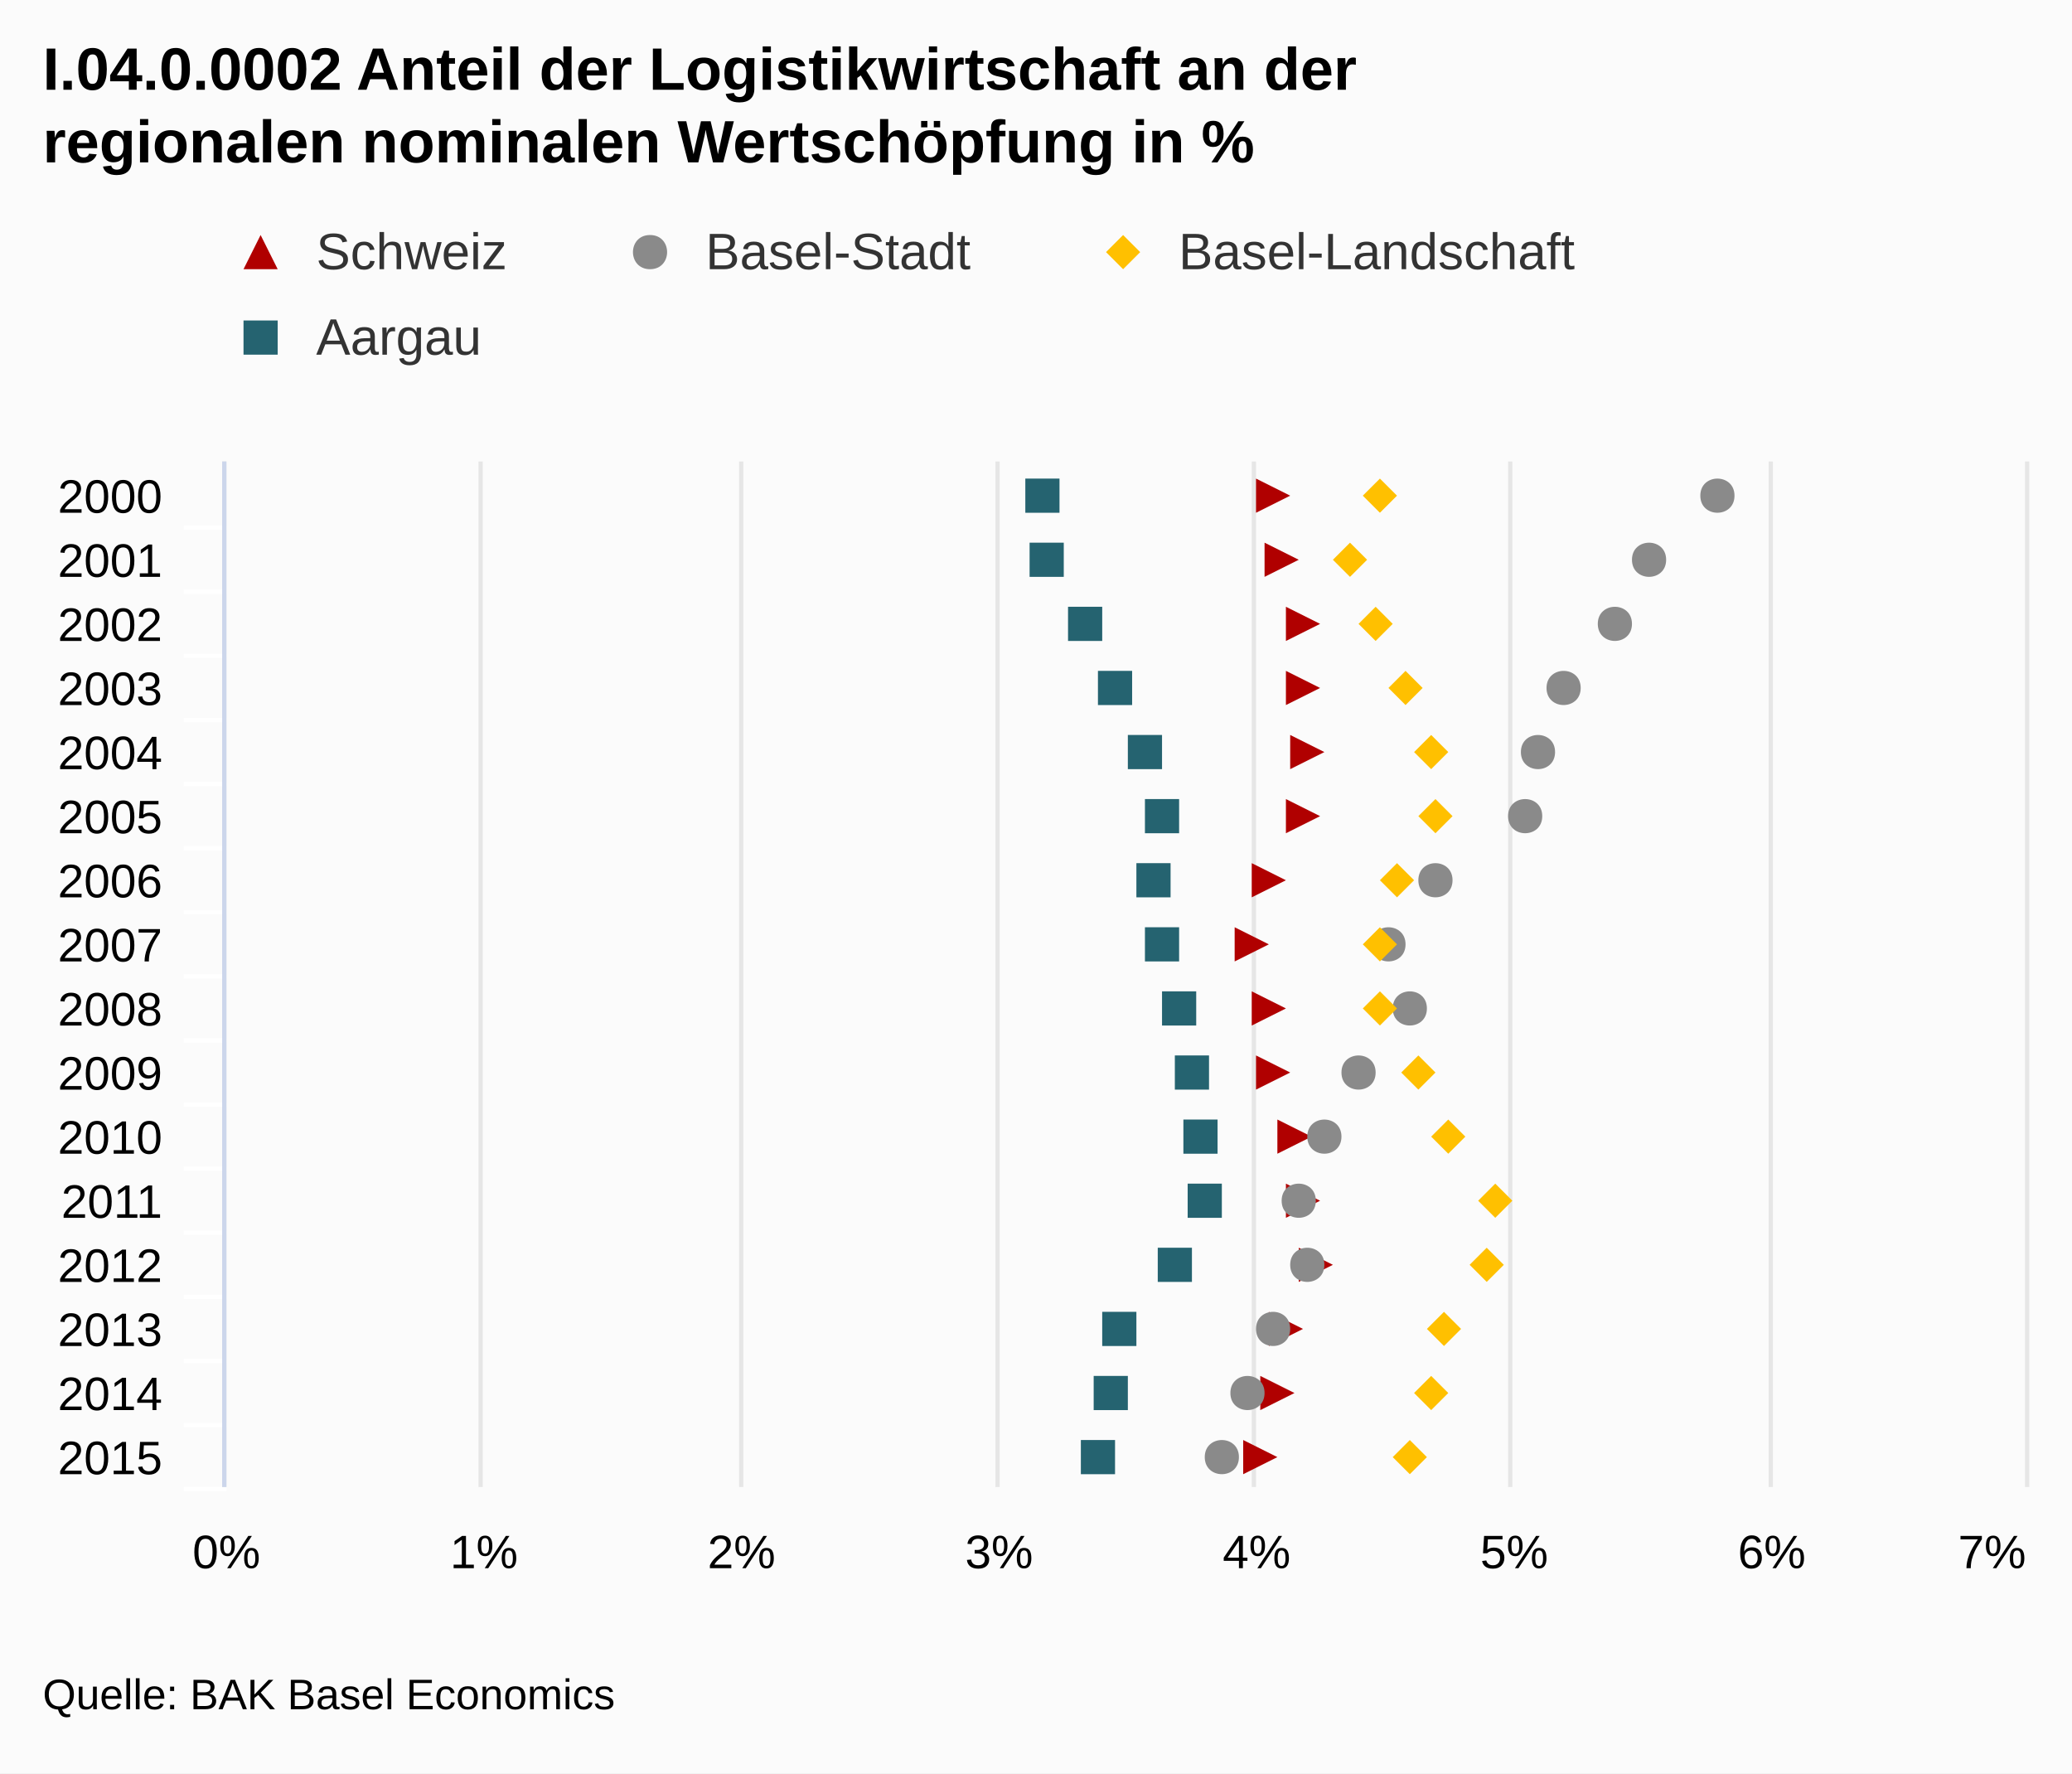
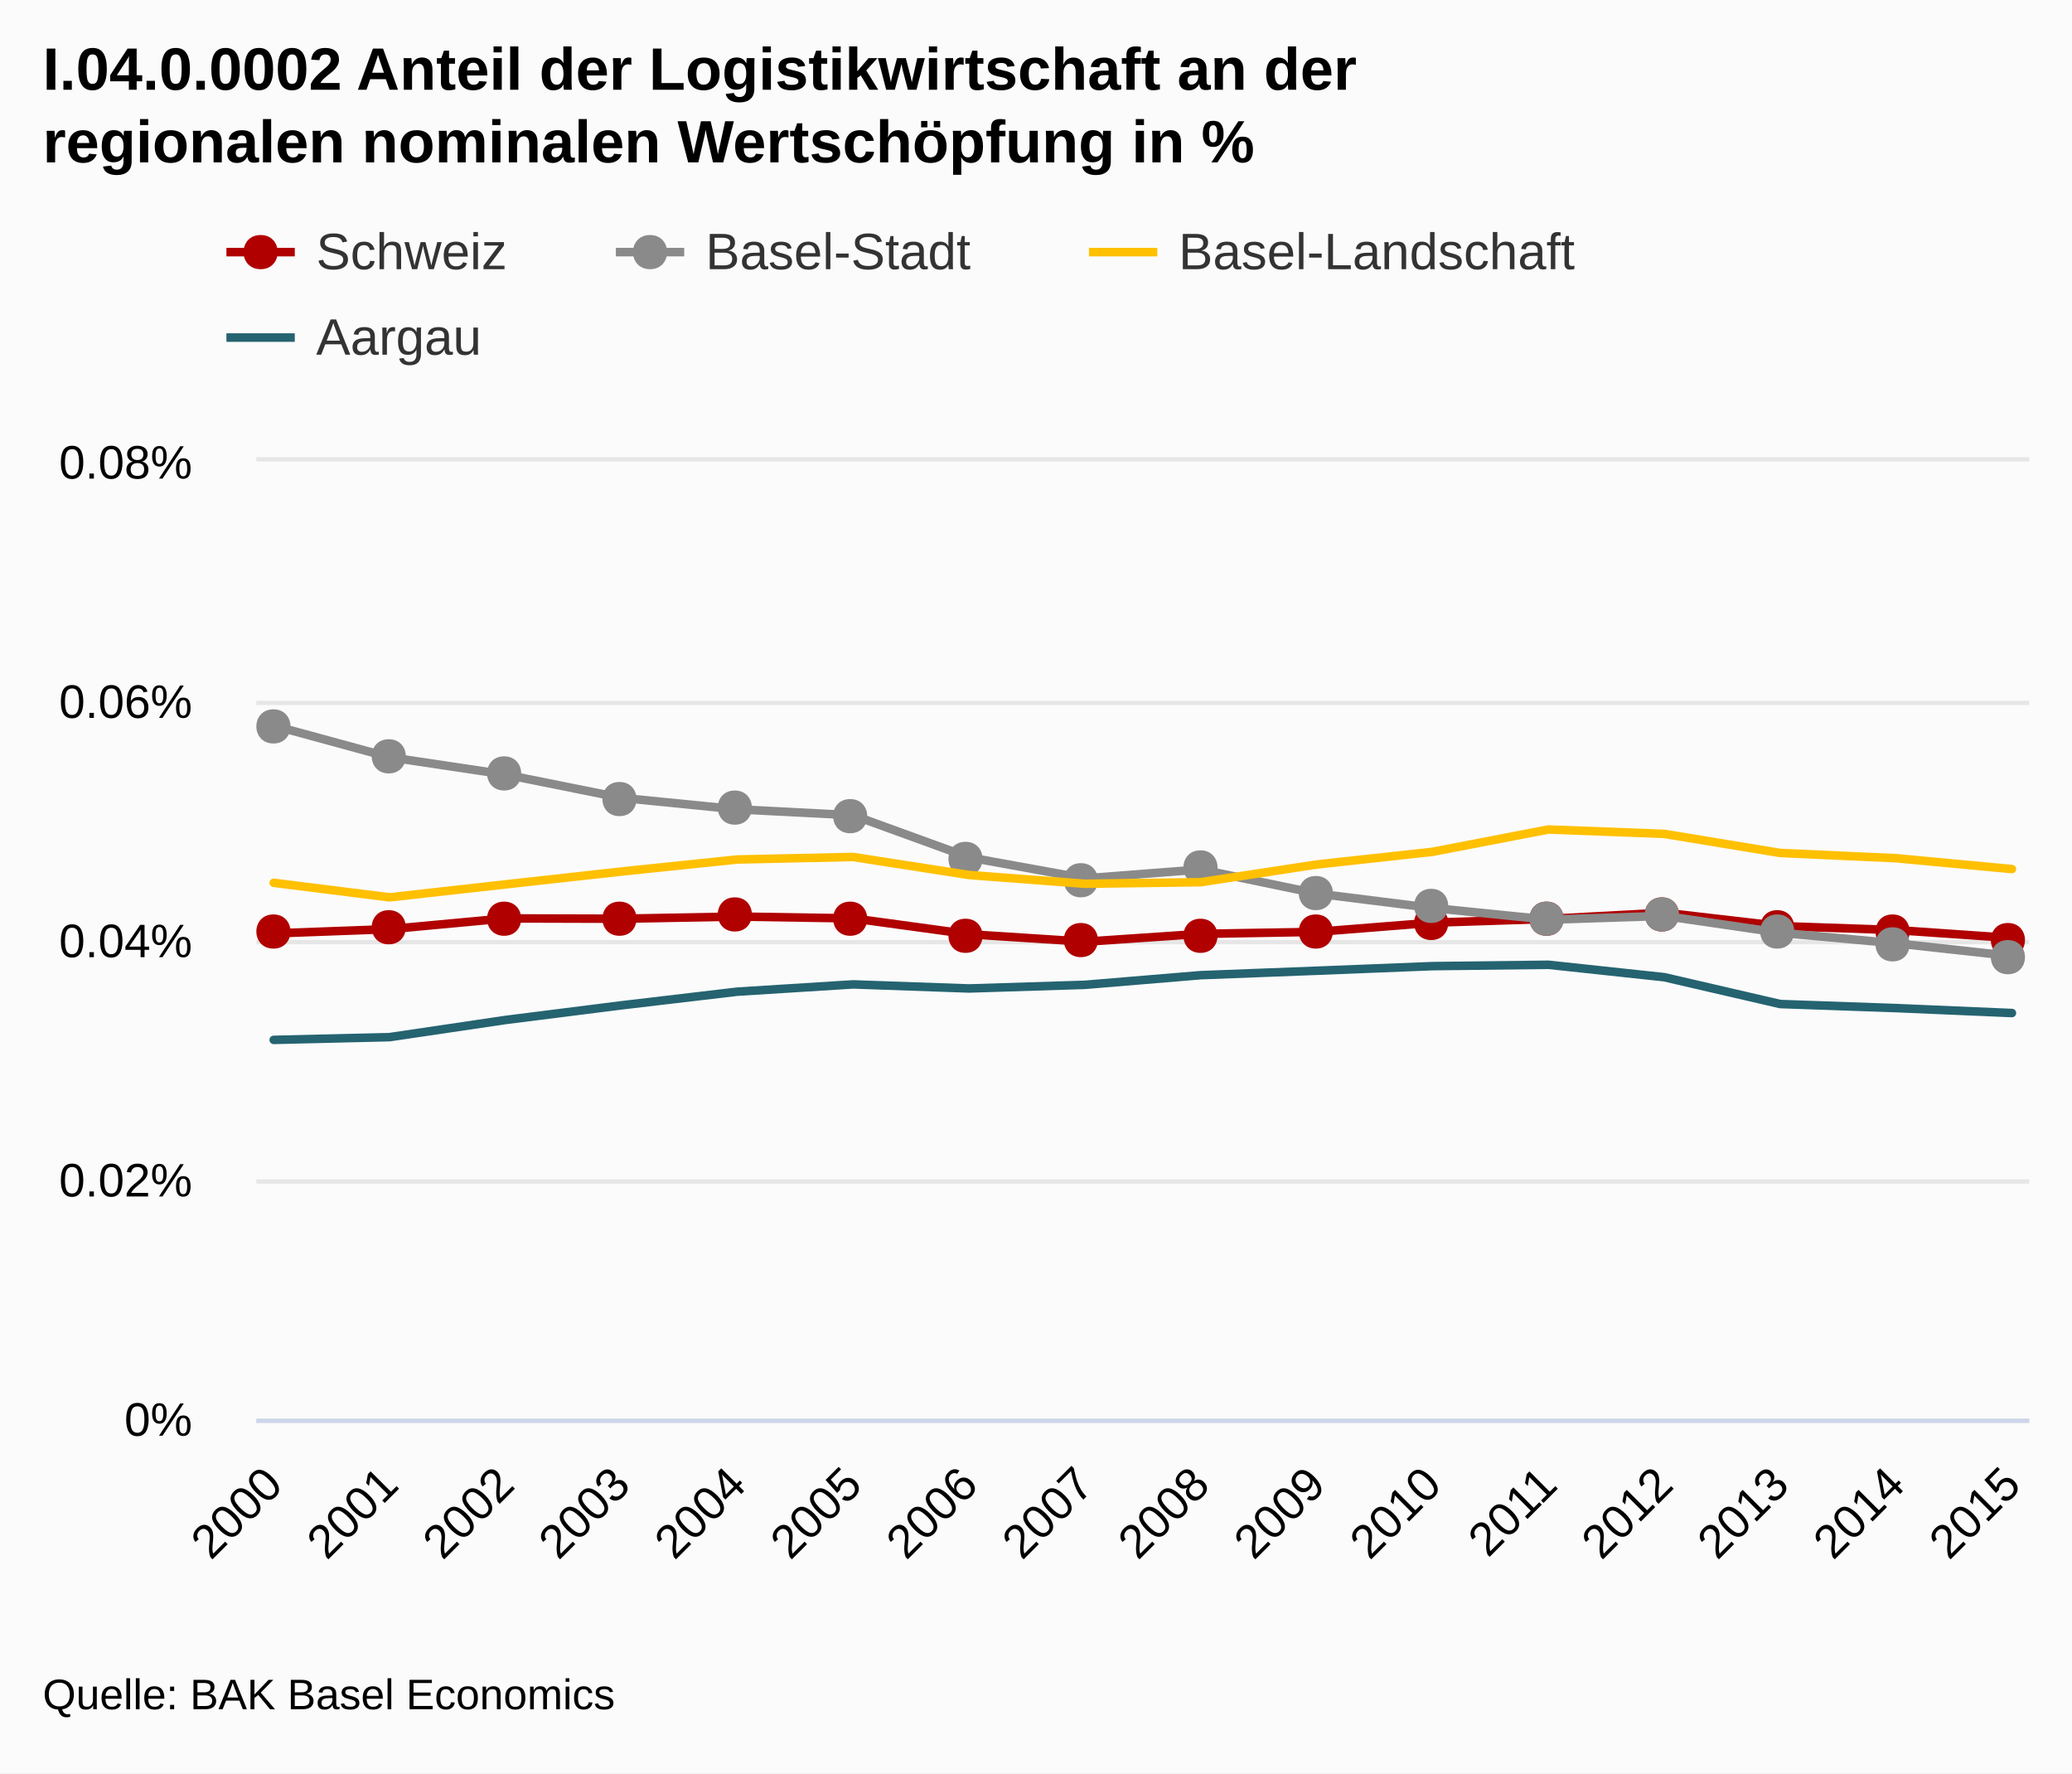
<svg xmlns="http://www.w3.org/2000/svg" class="highcharts-root" viewBox="0 0 485 415" font-family="Arial" font-size="12">
+   <defs>
+     <clipPath id="a">
+       <path fill="none" d="M0 0h415v224H0z" />
+     </clipPath>
+   </defs>
  <rect fill="#fbfbfb" class="highcharts-background" width="485" height="415" rx="0" ry="0" />
-   <path fill="none" class="highcharts-plot-background" d="M53 108h422v240H53z" />
+   <path fill="none" class="highcharts-plot-background" d="M60 108h415v224H60z" />
  <g class="highcharts-grid highcharts-xaxis-grid">
-     <path fill="none" class="highcharts-grid-line" d="M53 123.5h422m-422 15h422m-422 15h422m-422 15h422m-422 15h422m-422 15h422m-422 15h422m-422 15h422m-422 15h422m-422 15h422m-422 15h422m-422 15h422m-422 15h422m-422 15h422m-422 15h422m-422 15h422" />
+     <path fill="none" class="highcharts-grid-line" d="M63.5 108v224m27-224v224m27-224v224m27-224v224m28-224v224m27-224v224m27-224v224m27-224v224m27-224v224m27-224v224m27-224v224m27-224v224m28-224v224m27-224v224m27-224v224m27-224v224" />
  </g>
  <g class="highcharts-grid highcharts-yaxis-grid">
-     <path fill="none" stroke="#e6e6e6" class="highcharts-grid-line" d="M52.5 108v240m60-240v240m61-240v240m60-240v240m60-240v240m60-240v240m61-240v240m60-240v240" />
+     <path fill="none" stroke="#e6e6e6" class="highcharts-grid-line" d="M60 332.5h415m-415-56h415m-415-56h415m-415-56h415m-415-57h415" />
  </g>
-   <path fill="none" class="highcharts-plot-border" d="M53 108h422v240H53z" />
+   <path fill="none" class="highcharts-plot-border" d="M60 108h415v224H60z" />
  <g class="highcharts-axis highcharts-xaxis">
-     <path fill="none" class="highcharts-tick" stroke="#FFF" d="M53 123.5H43m10 15H43m10 15H43m10 15H43m10 15H43m10 15H43m10 15H43m10 15H43m10 15H43m10 15H43m10 15H43m10 15H43m10 15H43m10 15H43m10 15H43m10 15H43" />
-     <path fill="none" class="highcharts-axis-line" stroke="#ccd6eb" d="M52.5 108v240" />
+     <path fill="none" class="highcharts-axis-line" stroke="#ccd6eb" d="M60 332.5h415" />
  </g>
  <g class="highcharts-axis highcharts-yaxis">
-     <path fill="none" class="highcharts-axis-line" d="M53 348h422" />
+     <path fill="none" class="highcharts-axis-line" d="M60 108v224" />
  </g>
  <g class="highcharts-series-group">
-     <g class="highcharts-markers highcharts-series-0 highcharts-scatter-series highcharts-color-undefined highcharts-tracker">
-       <path fill="#b00000" d="M299 341l-8-4v8zm4-15l-8-4v8zm2-15l-8-4v8zm7-15l-8-4v8zm-3-15l-8-4v8zm-2-15l-8-4v8zm-5-15l-8-4v8zm-1-15l-8-4v8zm-4-15l-8-4v8zm4-15l-8-4v8zm8-15l-8-4v8zm1-15l-8-4v8zm-1-15l-8-4v8zm0-15l-8-4v8zm-5-15l-8-4v8zm-2-15l-8-4v8z" class="highcharts-point" />
+     <g class="highcharts-series highcharts-series-0 highcharts-line-series highcharts-color-undefined" transform="translate(60 108)" clip-path="url(#a)">
+       <path fill="none" d="M4.069 110.438l27.124-.994 27.124-2.515 27.124.077 27.124-.507 27.125.427 27.124 3.71 27.124 1.749 27.124-1.834 27.124-.47 27.124-2.15 27.125-.883 27.124-1.455 27.124 3.134 27.124.929 27.124 1.873" class="highcharts-graph" stroke="#b00000" stroke-width="2" stroke-linejoin="round" stroke-linecap="round" />
+       <path fill="none" d="M-5.931 110.438h10l27.124-.994 27.124-2.515 27.124.077 27.124-.507 27.125.427 27.124 3.71 27.124 1.749 27.124-1.834 27.124-.47 27.124-2.15 27.125-.883 27.124-1.455 27.124 3.134 27.124.929 27.124 1.873h10" stroke-linejoin="round" stroke="rgba(192,192,192,0)" stroke-width="22" class="highcharts-tracker" />
    </g>
-     <g class="highcharts-markers highcharts-series-1 highcharts-scatter-series highcharts-color-undefined highcharts-tracker">
-       <path fill="#8a8a8a" d="M290 341c0-5.328-8-5.328-8 0s8 5.328 8 0zm6-15c0-5.328-8-5.328-8 0s8 5.328 8 0zm6-15c0-5.328-8-5.328-8 0s8 5.328 8 0zm8-15c0-5.328-8-5.328-8 0s8 5.328 8 0zm-2-15c0-5.328-8-5.328-8 0s8 5.328 8 0zm6-15c0-5.328-8-5.328-8 0s8 5.328 8 0zm8-15c0-5.328-8-5.328-8 0s8 5.328 8 0zm12-15c0-5.328-8-5.328-8 0s8 5.328 8 0zm-5-15c0-5.328-8-5.328-8 0s8 5.328 8 0zm11-15c0-5.328-8-5.328-8 0s8 5.328 8 0zm21-15c0-5.328-8-5.328-8 0s8 5.328 8 0zm3-15c0-5.328-8-5.328-8 0s8 5.328 8 0zm6-15c0-5.328-8-5.328-8 0s8 5.328 8 0zm12-15c0-5.328-8-5.328-8 0s8 5.328 8 0zm8-15c0-5.328-8-5.328-8 0s8 5.328 8 0zm16-15c0-5.328-8-5.328-8 0s8 5.328 8 0z" class="highcharts-point" />
+     <g class="highcharts-markers highcharts-series-0 highcharts-line-series highcharts-color-undefined highcharts-tracker">
+       <path fill="#b00000" d="M470 216c5.328 0 5.328 8 0 8s-5.328-8 0-8zm-27-2c5.328 0 5.328 8 0 8s-5.328-8 0-8zm-27-1c5.328 0 5.328 8 0 8s-5.328-8 0-8zm-27-3c5.328 0 5.328 8 0 8s-5.328-8 0-8zm-27 1c5.328 0 5.328 8 0 8s-5.328-8 0-8zm-27 1c5.328 0 5.328 8 0 8s-5.328-8 0-8zm-27 2c5.328 0 5.328 8 0 8s-5.328-8 0-8zm-27 1c5.328 0 5.328 8 0 8s-5.328-8 0-8zm-28 1c5.328 0 5.328 8 0 8s-5.328-8 0-8zm-27-1c5.328 0 5.328 8 0 8s-5.328-8 0-8zm-27-4c5.328 0 5.328 8 0 8s-5.328-8 0-8zm-27-1c5.328 0 5.328 8 0 8s-5.328-8 0-8zm-27 1c5.328 0 5.328 8 0 8s-5.328-8 0-8zm-27 0c5.328 0 5.328 8 0 8s-5.328-8 0-8zm-27 2c5.328 0 5.328 8 0 8s-5.328-8 0-8zm-27 1c5.328 0 5.328 8 0 8s-5.328-8 0-8z" class="highcharts-point" />
    </g>
-     <g class="highcharts-markers highcharts-series-2 highcharts-scatter-series highcharts-color-undefined highcharts-tracker">
-       <path fill="#ffc000" d="M334 341l-4-4-4 4 4 4zm5-15l-4-4-4 4 4 4zm3-15l-4-4-4 4 4 4zm10-15l-4-4-4 4 4 4zm2-15l-4-4-4 4 4 4zm-11-15l-4-4-4 4 4 4zm-7-15l-4-4-4 4 4 4zm-9-15l-4-4-4 4 4 4zm0-15l-4-4-4 4 4 4zm4-15l-4-4-4 4 4 4zm9-15l-4-4-4 4 4 4zm-1-15l-4-4-4 4 4 4zm-6-15l-4-4-4 4 4 4zm-7-15l-4-4-4 4 4 4zm-6-15l-4-4-4 4 4 4zm7-15l-4-4-4 4 4 4z" class="highcharts-point" />
+     <g class="highcharts-series highcharts-series-1 highcharts-line-series highcharts-color-undefined" transform="translate(60 108)" clip-path="url(#a)">
+       <path fill="none" d="M4.069 61.818l27.124 7.395 27.124 4.056 27.124 5.45 27.124 2.688 27.125 1.383 27.124 9.857 27.124 4.92 27.124-2.1 27.124 5.641 27.124 3.386 27.125 2.732 27.124-.88 27.124 3.955 27.124 2.468 27.124 2.967" class="highcharts-graph" stroke="#8a8a8a" stroke-width="2" stroke-linejoin="round" stroke-linecap="round" />
+       <path fill="none" d="M-5.931 61.818h10l27.124 7.395 27.124 4.056 27.124 5.45 27.124 2.688 27.125 1.383 27.124 9.857 27.124 4.92 27.124-2.1 27.124 5.641 27.124 3.386 27.125 2.732 27.124-.88 27.124 3.955 27.124 2.468 27.124 2.967h10" stroke-linejoin="round" stroke="rgba(192,192,192,0)" stroke-width="22" class="highcharts-tracker" />
    </g>
-     <g class="highcharts-markers highcharts-series-3 highcharts-scatter-series highcharts-color-undefined highcharts-tracker">
-       <path fill="#256370" d="M261 345v-8h-8v8zm3-15v-8h-8v8zm2-15v-8h-8v8zm13-15v-8h-8v8zm7-15v-8h-8v8zm-1-15v-8h-8v8zm-2-15v-8h-8v8zm-3-15v-8h-8v8zm-4-15v-8h-8v8zm-2-15v-8h-8v8zm2-15v-8h-8v8zm-4-15v-8h-8v8zm-7-15v-8h-8v8zm-7-15v-8h-8v8zm-9-15v-8h-8v8zm-1-15v-8h-8v8z" class="highcharts-point" />
+     <g class="highcharts-markers highcharts-series-1 highcharts-line-series highcharts-color-undefined highcharts-tracker">
+       <path fill="#8a8a8a" d="M470 220c5.328 0 5.328 8 0 8s-5.328-8 0-8zm-27-3c5.328 0 5.328 8 0 8s-5.328-8 0-8zm-27-3c5.328 0 5.328 8 0 8s-5.328-8 0-8zm-27-4c5.328 0 5.328 8 0 8s-5.328-8 0-8zm-27 1c5.328 0 5.328 8 0 8s-5.328-8 0-8zm-27-3c5.328 0 5.328 8 0 8s-5.328-8 0-8zm-27-3c5.328 0 5.328 8 0 8s-5.328-8 0-8zm-27-6c5.328 0 5.328 8 0 8s-5.328-8 0-8zm-28 3c5.328 0 5.328 8 0 8s-5.328-8 0-8zm-27-5c5.328 0 5.328 8 0 8s-5.328-8 0-8zm-27-10c5.328 0 5.328 8 0 8s-5.328-8 0-8zm-27-2c5.328 0 5.328 8 0 8s-5.328-8 0-8zm-27-2c5.328 0 5.328 8 0 8s-5.328-8 0-8zm-27-6c5.328 0 5.328 8 0 8s-5.328-8 0-8zm-27-4c5.328 0 5.328 8 0 8s-5.328-8 0-8zm-27-7c5.328 0 5.328 8 0 8s-5.328-8 0-8z" class="highcharts-point" />
+     </g>
+     <g class="highcharts-series highcharts-series-2 highcharts-line-series highcharts-color-undefined" transform="translate(60 108)" clip-path="url(#a)">
+       <path fill="none" d="M4.069 98.598L31.193 102l27.124-3.033 27.124-3.006 27.124-2.819 27.125-.591 27.124 4.22 27.124 2.053 27.124-.368 27.124-4.135 27.124-2.974 27.125-5.227 27.124 1.03 27.124 4.462 27.124 1.228 27.124 2.541" class="highcharts-graph" stroke="#ffc000" stroke-width="2" stroke-linejoin="round" stroke-linecap="round" />
+       <path fill="none" d="M-5.931 98.598h10L31.193 102l27.124-3.033 27.124-3.006 27.124-2.819 27.125-.591 27.124 4.22 27.124 2.053 27.124-.368 27.124-4.135 27.124-2.974 27.125-5.227 27.124 1.03 27.124 4.462 27.124 1.228 27.124 2.541h10" stroke-linejoin="round" stroke="rgba(192,192,192,0)" stroke-width="22" class="highcharts-tracker" />
+     </g>
+     <g class="highcharts-series highcharts-series-3 highcharts-line-series highcharts-color-undefined" transform="translate(60 108)" clip-path="url(#a)">
+       <path fill="none" d="M4.069 135.359l27.124-.644 27.124-4.015 27.124-3.425 27.124-3.2 27.125-1.704 27.124.954 27.124-.85 27.124-2.26 27.124-1.038 27.124-1.077 27.125-.319 27.124 2.908 27.124 6.279 27.124.95 27.124 1.156" class="highcharts-graph" stroke="#256370" stroke-width="2" stroke-linejoin="round" stroke-linecap="round" />
+       <path fill="none" d="M-5.931 135.359h10l27.124-.644 27.124-4.015 27.124-3.425 27.124-3.2 27.125-1.704 27.124.954 27.124-.85 27.124-2.26 27.124-1.038 27.124-1.077 27.125-.319 27.124 2.908 27.124 6.279 27.124.95 27.124 1.156h10" stroke-linejoin="round" stroke="rgba(192,192,192,0)" stroke-width="22" class="highcharts-tracker" />
    </g>
  </g>
  <text x="10" class="highcharts-title" style="width:421px" y="21" color="#000" font-size="14" font-weight="700">
    <tspan>I.04.0.0002 Anteil der Logistikwirtschaft an der</tspan>
    <tspan dy="17" x="10">regionalen nominalen Wertschöpfung in %</tspan>
  </text>
  <g class="highcharts-legend" transform="translate(45 45)">
    <rect fill="none" class="highcharts-legend-box" rx="0" ry="0" width="343" height="51" />
-     <g class="highcharts-legend-item highcharts-scatter-series highcharts-color-undefined highcharts-series-0">
-       <path fill="none" d="M8 14h16" class="highcharts-graph" />
-       <path fill="#b00000" d="M16 10l4 8h-8z" class="highcharts-point" />
+     <g class="highcharts-legend-item highcharts-line-series highcharts-color-undefined highcharts-series-0">
+       <path fill="none" d="M8 14h16" class="highcharts-graph" stroke="#b00000" stroke-width="2" />
+       <path fill="#b00000" d="M16 10c5.328 0 5.328 8 0 8s-5.328-8 0-8z" class="highcharts-point" />
      <text x="21" y="15" color="#333" font-weight="400" cursor="pointer" fill="#333" transform="translate(8 3)">
                Schweiz
            </text>
    </g>
-     <g class="highcharts-legend-item highcharts-scatter-series highcharts-color-undefined highcharts-series-1">
-       <path fill="none" d="M99.156 14h16" class="highcharts-graph" />
+     <g class="highcharts-legend-item highcharts-line-series highcharts-color-undefined highcharts-series-1">
+       <path fill="none" d="M99.156 14h16" class="highcharts-graph" stroke="#8a8a8a" stroke-width="2" />
      <path fill="#8a8a8a" d="M107.156 10c5.328 0 5.328 8 0 8s-5.328-8 0-8z" class="highcharts-point" />
      <text x="21" y="15" color="#333" font-weight="400" cursor="pointer" fill="#333" transform="translate(99.156 3)">
                Basel-Stadt
            </text>
    </g>
-     <g class="highcharts-legend-item highcharts-scatter-series highcharts-color-undefined highcharts-series-2">
-       <path fill="none" d="M209.89 14h16" class="highcharts-graph" />
-       <path fill="#ffc000" d="M217.89 10l4 4-4 4-4-4z" class="highcharts-point" />
+     <g class="highcharts-legend-item highcharts-line-series highcharts-color-undefined highcharts-series-2">
+       <path fill="none" d="M209.89 14h16" class="highcharts-graph" stroke="#ffc000" stroke-width="2" />
      <text x="21" y="15" color="#333" font-weight="400" cursor="pointer" fill="#333" transform="translate(209.89 3)">
                Basel-Landschaft
            </text>
    </g>
-     <g class="highcharts-legend-item highcharts-scatter-series highcharts-color-undefined highcharts-series-3">
-       <path fill="none" d="M8 34h16" class="highcharts-graph" />
-       <path fill="#256370" d="M12 30h8v8h-8z" class="highcharts-point" />
+     <g class="highcharts-legend-item highcharts-line-series highcharts-color-undefined highcharts-series-3">
+       <path fill="none" d="M8 34h16" class="highcharts-graph" stroke="#256370" stroke-width="2" />
      <text x="21" y="15" color="#333" font-weight="400" cursor="pointer" fill="#333" transform="translate(8 23)">
                Aargau
            </text>
    </g>
  </g>
  <g class="highcharts-axis-labels highcharts-xaxis-labels" text-anchor="end" color="#000" cursor="default" font-size="11">
-     <text x="38" style="width:150px" y="120" text-overflow="ellipsis">
+     <text x="66.661" style="width:415px" transform="rotate(-45 66.661 348)" y="348" text-overflow="ellipsis">
      <tspan>2000</tspan>
    </text>
-     <text x="38" style="width:150px" y="135" text-overflow="ellipsis">
+     <text x="93.786" style="width:415px" transform="rotate(-45 93.786 348)" y="348" text-overflow="ellipsis">
      <tspan>2001</tspan>
    </text>
-     <text x="38" style="width:150px" y="150" text-overflow="ellipsis">
+     <text x="120.91" style="width:415px" transform="rotate(-45 120.91 348)" y="348" text-overflow="ellipsis">
      <tspan>2002</tspan>
    </text>
-     <text x="38" style="width:150px" y="165" text-overflow="ellipsis">
+     <text x="148.034" style="width:415px" transform="rotate(-45 148.034 348)" y="348" text-overflow="ellipsis">
      <tspan>2003</tspan>
    </text>
-     <text x="38" style="width:150px" y="180" text-overflow="ellipsis">
+     <text x="175.158" style="width:415px" transform="rotate(-45 175.158 348)" y="348" text-overflow="ellipsis">
      <tspan>2004</tspan>
    </text>
-     <text x="38" style="width:150px" y="195" text-overflow="ellipsis">
+     <text x="202.282" style="width:415px" transform="rotate(-45 202.282 348)" y="348" text-overflow="ellipsis">
      <tspan>2005</tspan>
    </text>
-     <text x="38" style="width:150px" y="210" text-overflow="ellipsis">
+     <text x="229.406" style="width:415px" transform="rotate(-45 229.406 348)" y="348" text-overflow="ellipsis">
      <tspan>2006</tspan>
    </text>
-     <text x="38" style="width:150px" y="225" text-overflow="ellipsis">
+     <text x="256.531" style="width:415px" transform="rotate(-45 256.53 348)" y="348" text-overflow="ellipsis">
      <tspan>2007</tspan>
    </text>
-     <text x="38" style="width:150px" y="240" text-overflow="ellipsis">
+     <text x="283.655" style="width:415px" transform="rotate(-45 283.655 348)" y="348" text-overflow="ellipsis">
      <tspan>2008</tspan>
    </text>
-     <text x="38" style="width:150px" y="255" text-overflow="ellipsis">
+     <text x="310.779" style="width:415px" transform="rotate(-45 310.779 348)" y="348" text-overflow="ellipsis">
      <tspan>2009</tspan>
    </text>
-     <text x="38" style="width:150px" y="270" text-overflow="ellipsis">
+     <text x="337.903" style="width:415px" transform="rotate(-45 337.903 348)" y="348" text-overflow="ellipsis">
      <tspan>2010</tspan>
    </text>
-     <text x="38" style="width:150px" y="285" text-overflow="ellipsis">
+     <text x="365.027" style="width:415px" transform="rotate(-45 365.027 348)" y="348" text-overflow="ellipsis">
      <tspan>2011</tspan>
    </text>
-     <text x="38" style="width:150px" y="300" text-overflow="ellipsis">
+     <text x="392.152" style="width:415px" transform="rotate(-45 392.152 348)" y="348" text-overflow="ellipsis">
      <tspan>2012</tspan>
    </text>
-     <text x="38" style="width:150px" y="315" text-overflow="ellipsis">
+     <text x="419.276" style="width:415px" transform="rotate(-45 419.276 348)" y="348" text-overflow="ellipsis">
      <tspan>2013</tspan>
    </text>
-     <text x="38" style="width:150px" y="330" text-overflow="ellipsis">
+     <text x="446.4" style="width:415px" transform="rotate(-45 446.4 348)" y="348" text-overflow="ellipsis">
      <tspan>2014</tspan>
    </text>
-     <text x="38" style="width:150px" y="345" text-overflow="ellipsis">
+     <text x="473.524" style="width:415px" transform="rotate(-45 473.524 348)" y="348" text-overflow="ellipsis">
      <tspan>2015</tspan>
    </text>
  </g>
-   <g class="highcharts-axis-labels highcharts-yaxis-labels" text-anchor="middle" color="#000" cursor="default" font-size="11">
-     <text x="53" y="367">
-             0%
-         </text>
-     <text x="113.286" y="367">
-             1%
-         </text>
-     <text x="173.571" y="367">
-             2%
-         </text>
-     <text x="233.857" y="367">
-             3%
-         </text>
-     <text x="294.143" y="367">
-             4%
-         </text>
-     <text x="354.429" y="367">
-             5%
-         </text>
-     <text x="414.714" y="367">
-             6%
-         </text>
-     <text x="466.289" y="367">
-             7%
-         </text>
+   <g class="highcharts-axis-labels highcharts-yaxis-labels" text-anchor="end" color="#000" cursor="default" font-size="11">
+     <text x="45" style="width:150px" y="336">
+       <tspan>0%</tspan>
+     </text>
+     <text x="45" style="width:150px" y="280">
+       <tspan>0.02%</tspan>
+     </text>
+     <text x="45" style="width:150px" y="224">
+       <tspan>0.04%</tspan>
+     </text>
+     <text x="45" style="width:150px" y="168">
+       <tspan>0.06%</tspan>
+     </text>
+     <text x="45" style="width:150px" y="112">
+       <tspan>0.08%</tspan>
+     </text>
  </g>
  <text x="10" class="highcharts-credits" y="400" cursor="default" color="#000" font-size="10">
    <tspan>Quelle: BAK Basel Economics</tspan>
  </text>
</svg>
